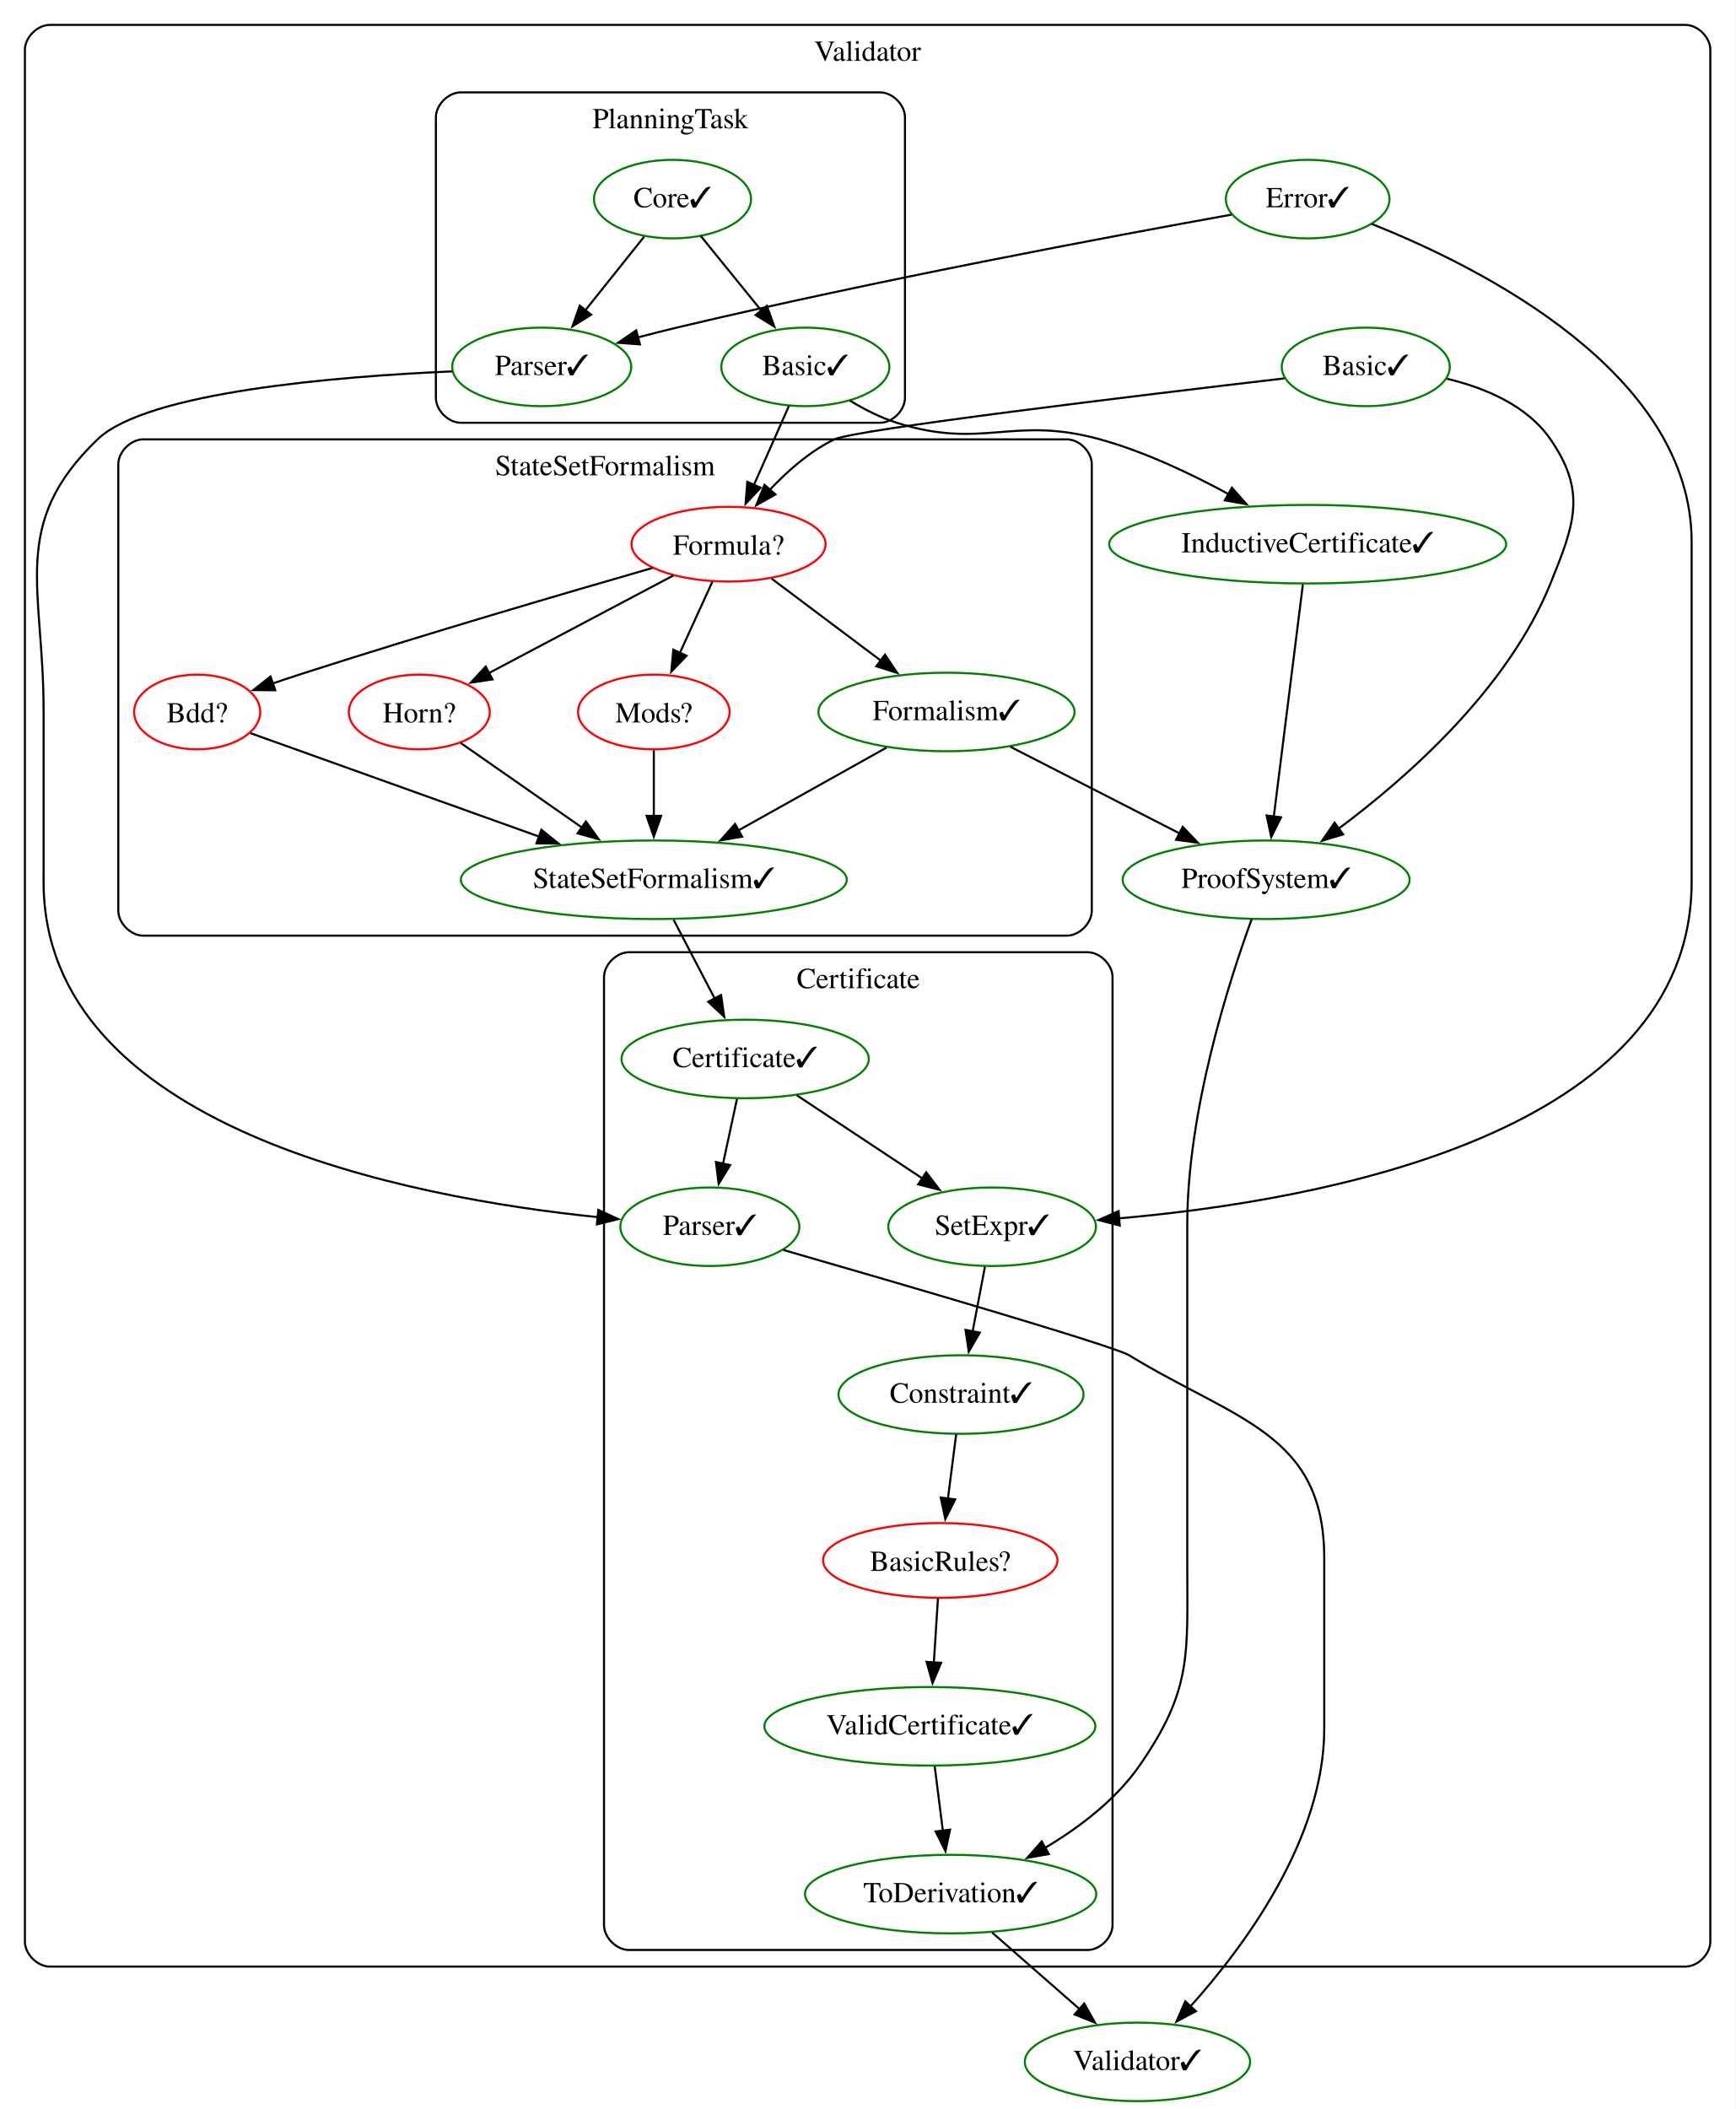
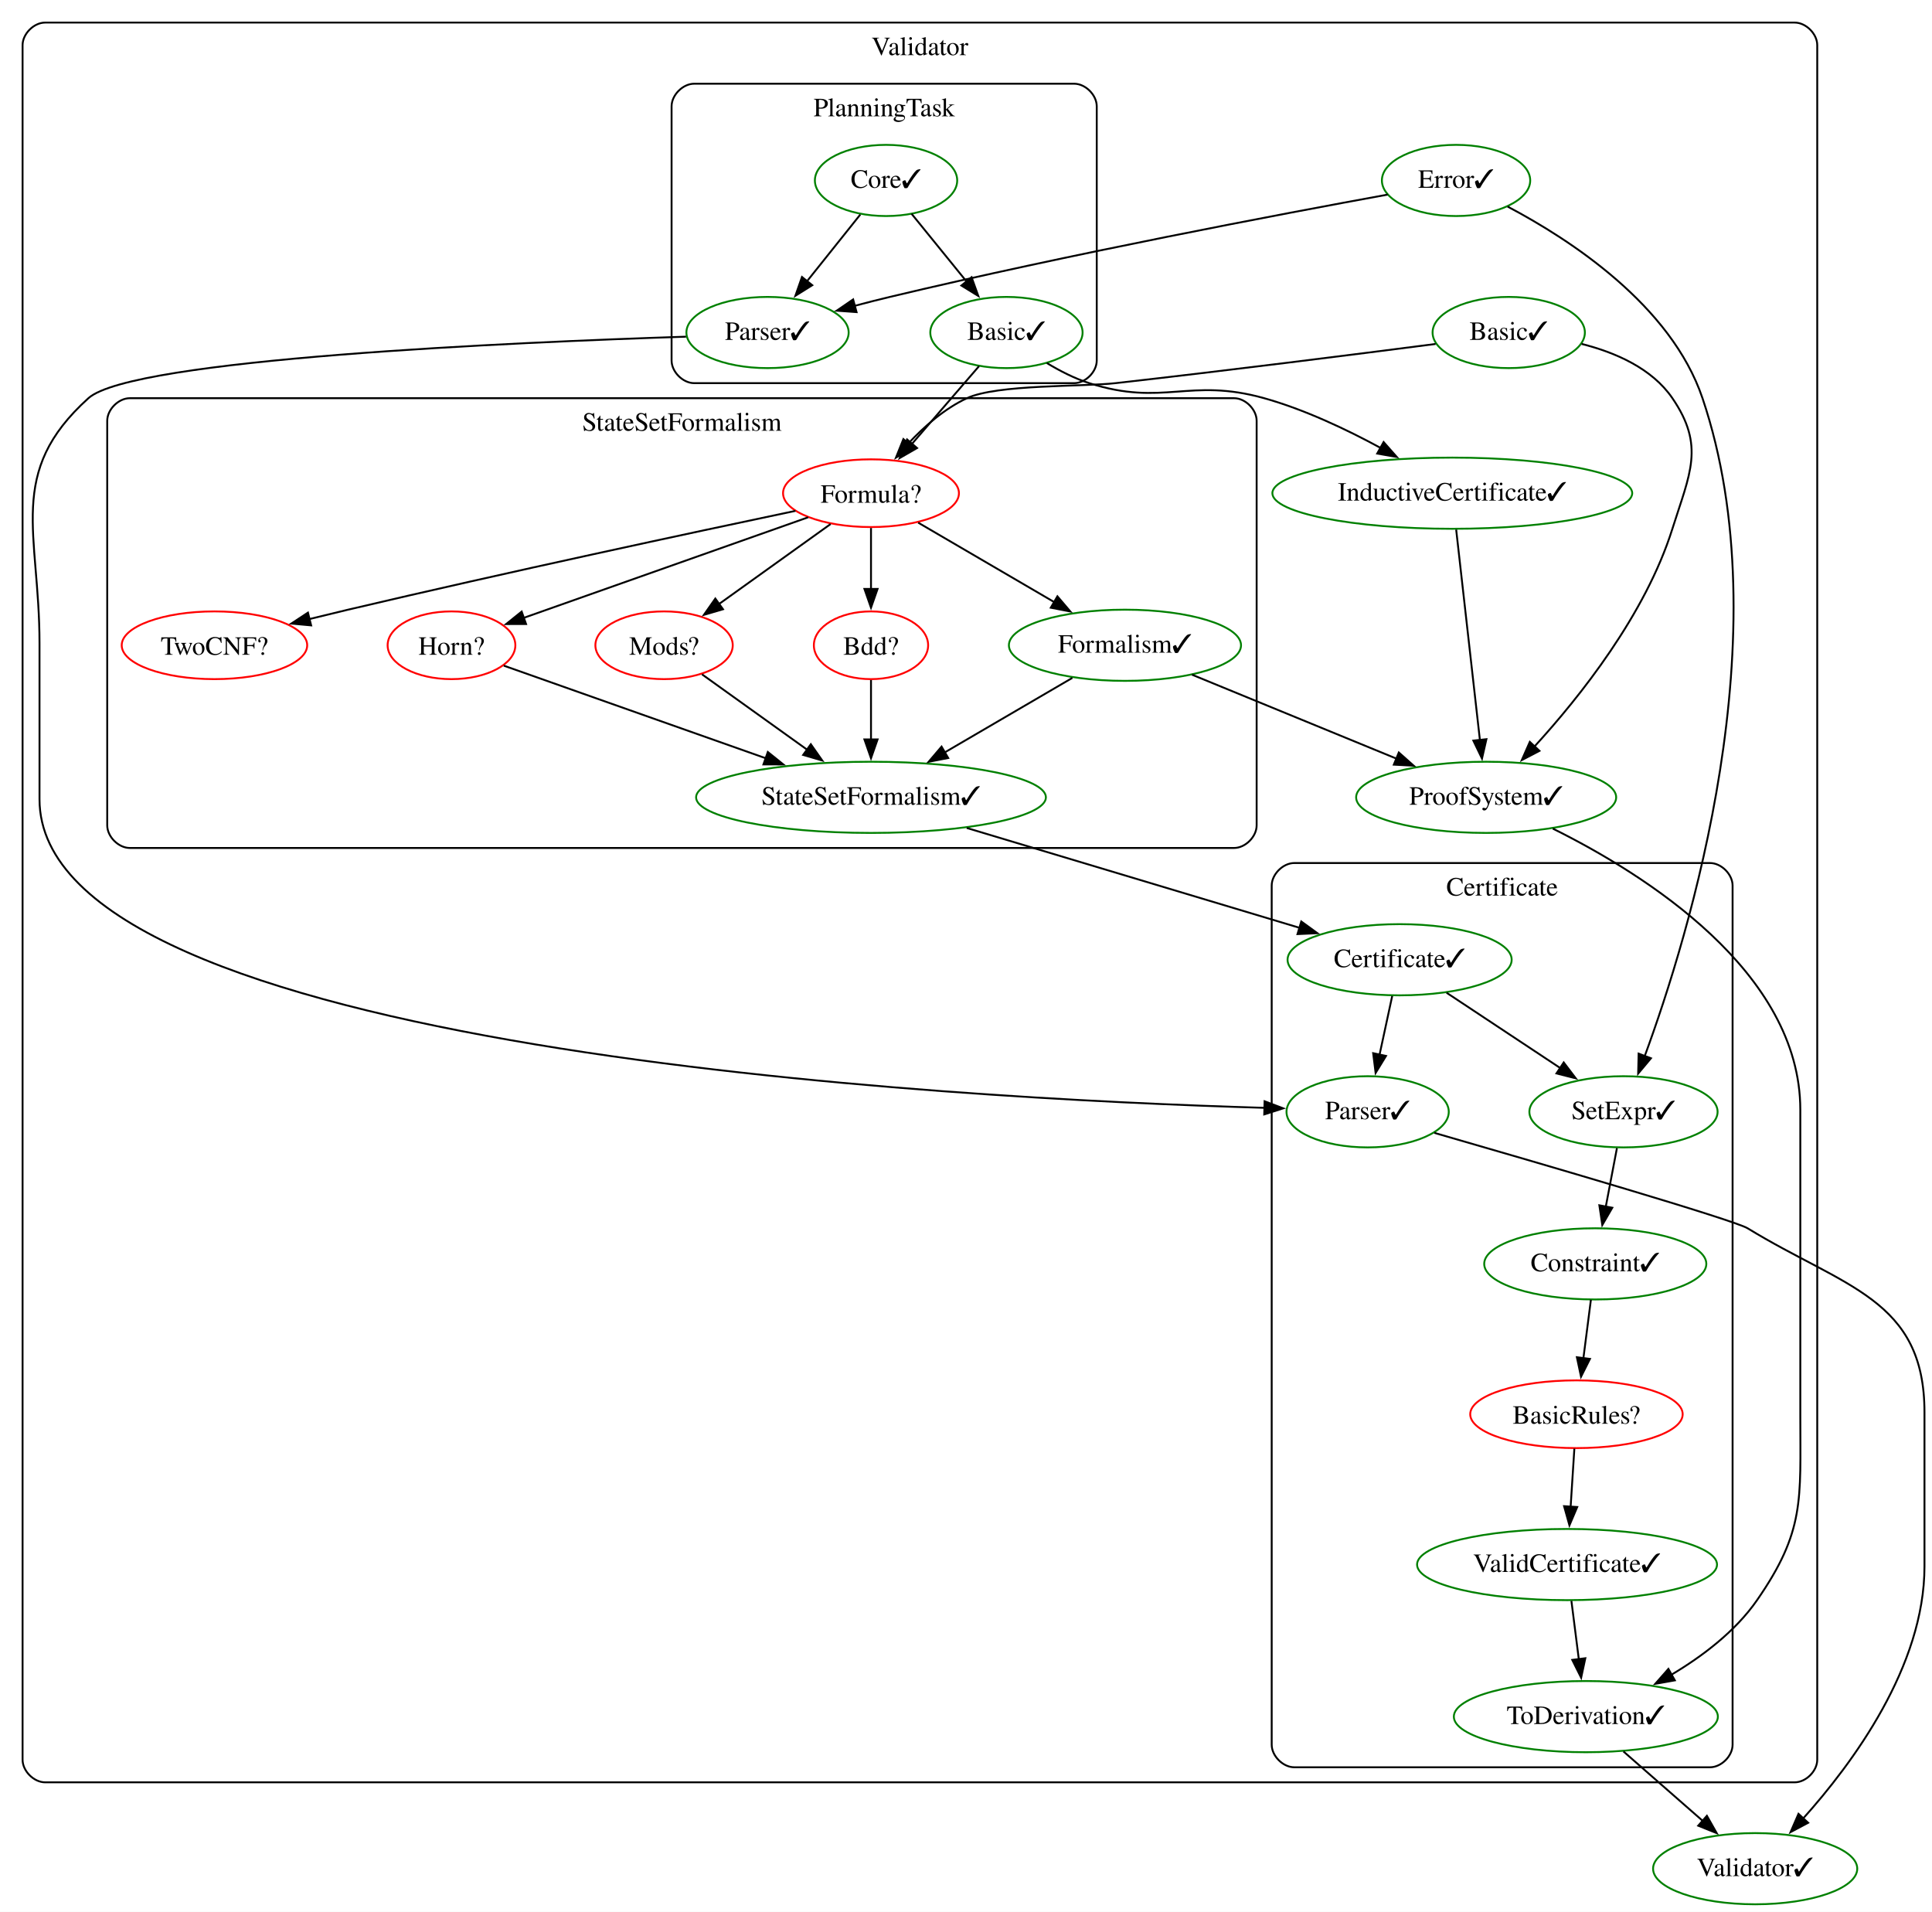
- <svg xmlns="http://www.w3.org/2000/svg" xmlns:xlink="http://www.w3.org/1999/xlink" width="836pt" height="1016pt" viewBox="0.00 0.00 836.00 1016.00">
+ <svg xmlns="http://www.w3.org/2000/svg" xmlns:xlink="http://www.w3.org/1999/xlink" width="1027pt" height="1016pt" viewBox="0.00 0.00 1027.00 1016.00">
  <g id="graph0" class="graph" transform="scale(1 1) rotate(0) translate(4 1012.22)">
-     <polygon fill="white" stroke="none" points="-4,4 -4,-1012.22 832,-1012.22 832,4 -4,4" />
-     <g id="clust94" class="cluster">
-       <path fill="none" stroke="black" d="M20,-64.83C20,-64.83 808,-64.83 808,-64.83 814,-64.83 820,-70.83 820,-76.83 820,-76.83 820,-988.22 820,-988.22 820,-994.22 814,-1000.22 808,-1000.22 808,-1000.22 20,-1000.22 20,-1000.22 14,-1000.22 8,-994.22 8,-988.22 8,-988.22 8,-76.83 8,-76.83 8,-70.83 14,-64.83 20,-64.83" />
-       <text xml:space="preserve" text-anchor="middle" x="414" y="-982.92" font-family="Times,serif" font-size="14.00">Validator</text>
-     </g>
-     <g id="clust95" class="cluster">
-       <path fill="none" stroke="black" d="M299,-72.83C299,-72.83 520,-72.83 520,-72.83 526,-72.83 532,-78.83 532,-84.83 532,-84.83 532,-541.48 532,-541.48 532,-547.48 526,-553.48 520,-553.48 520,-553.48 299,-553.48 299,-553.48 293,-553.48 287,-547.48 287,-541.48 287,-541.48 287,-84.83 287,-84.83 287,-78.83 293,-72.83 299,-72.83" />
-       <text xml:space="preserve" text-anchor="middle" x="409.5" y="-536.18" font-family="Times,serif" font-size="14.00">Certificate</text>
-     </g>
-     <g id="clust96" class="cluster">
-       <path fill="none" stroke="black" d="M218,-808.56C218,-808.56 420,-808.56 420,-808.56 426,-808.56 432,-814.56 432,-820.56 432,-820.56 432,-955.72 432,-955.72 432,-961.72 426,-967.72 420,-967.72 420,-967.72 218,-967.72 218,-967.72 212,-967.72 206,-961.72 206,-955.72 206,-955.72 206,-820.56 206,-820.56 206,-814.56 212,-808.56 218,-808.56" />
-       <text xml:space="preserve" text-anchor="middle" x="319" y="-950.42" font-family="Times,serif" font-size="14.00">PlanningTask</text>
-     </g>
-     <g id="clust97" class="cluster">
-       <path fill="none" stroke="black" d="M65,-561.48C65,-561.48 510,-561.48 510,-561.48 516,-561.48 522,-567.48 522,-573.48 522,-573.48 522,-788.56 522,-788.56 522,-794.56 516,-800.56 510,-800.56 510,-800.56 65,-800.56 65,-800.56 59,-800.56 53,-794.56 53,-788.56 53,-788.56 53,-573.48 53,-573.48 53,-567.48 59,-561.48 65,-561.48" />
-       <text xml:space="preserve" text-anchor="middle" x="287.5" y="-783.26" font-family="Times,serif" font-size="14.00">StateSetFormalism</text>
+     <polygon fill="white" stroke="none" points="-4,4 -4,-1012.22 1023,-1012.22 1023,4 -4,4" />
+     <g id="clust103" class="cluster">
+       <path fill="none" stroke="black" d="M20,-64.83C20,-64.83 950,-64.83 950,-64.83 956,-64.83 962,-70.83 962,-76.83 962,-76.83 962,-988.22 962,-988.22 962,-994.22 956,-1000.22 950,-1000.22 950,-1000.22 20,-1000.22 20,-1000.22 14,-1000.22 8,-994.22 8,-988.22 8,-988.22 8,-76.83 8,-76.83 8,-70.83 14,-64.83 20,-64.83" />
+       <text xml:space="preserve" text-anchor="middle" x="485" y="-982.92" font-family="Times,serif" font-size="14.00">Validator</text>
+     </g>
+     <g id="clust104" class="cluster">
+       <path fill="none" stroke="black" d="M684,-72.83C684,-72.83 905,-72.83 905,-72.83 911,-72.83 917,-78.83 917,-84.83 917,-84.83 917,-541.48 917,-541.48 917,-547.48 911,-553.48 905,-553.48 905,-553.48 684,-553.48 684,-553.48 678,-553.48 672,-547.48 672,-541.48 672,-541.48 672,-84.83 672,-84.83 672,-78.83 678,-72.83 684,-72.83" />
+       <text xml:space="preserve" text-anchor="middle" x="794.5" y="-536.18" font-family="Times,serif" font-size="14.00">Certificate</text>
+     </g>
+     <g id="clust105" class="cluster">
+       <path fill="none" stroke="black" d="M365,-808.56C365,-808.56 567,-808.56 567,-808.56 573,-808.56 579,-814.56 579,-820.56 579,-820.56 579,-955.72 579,-955.72 579,-961.72 573,-967.72 567,-967.72 567,-967.72 365,-967.72 365,-967.72 359,-967.72 353,-961.72 353,-955.72 353,-955.72 353,-820.56 353,-820.56 353,-814.56 359,-808.56 365,-808.56" />
+       <text xml:space="preserve" text-anchor="middle" x="466" y="-950.42" font-family="Times,serif" font-size="14.00">PlanningTask</text>
+     </g>
+     <g id="clust106" class="cluster">
+       <path fill="none" stroke="black" d="M65,-561.48C65,-561.48 652,-561.48 652,-561.48 658,-561.48 664,-567.48 664,-573.48 664,-573.48 664,-788.56 664,-788.56 664,-794.56 658,-800.56 652,-800.56 652,-800.56 65,-800.56 65,-800.56 59,-800.56 53,-794.56 53,-788.56 53,-788.56 53,-573.48 53,-573.48 53,-567.48 59,-561.48 65,-561.48" />
+       <text xml:space="preserve" text-anchor="middle" x="358.5" y="-783.26" font-family="Times,serif" font-size="14.00">StateSetFormalism</text>
    </g>
    <g id="node1" class="node">
      <g id="a_node1">
        <a xlink:href="https://github.com/AmosNico/Master-Thesis/tree/main/validator/Validator.html" xlink:title="Validator✓">
-           <ellipse fill="none" stroke="green" cx="544" cy="-18.92" rx="54.27" ry="18.92" />
-           <text xml:space="preserve" text-anchor="middle" x="544" y="-14.99" font-family="Times,serif" font-size="14.00">Validator✓</text>
+           <ellipse fill="none" stroke="green" cx="929" cy="-18.92" rx="54.27" ry="18.92" />
+           <text xml:space="preserve" text-anchor="middle" x="929" y="-14.99" font-family="Times,serif" font-size="14.00">Validator✓</text>
        </a>
      </g>
    </g>
    <g id="node2" class="node">
      <g id="a_node2">
        <a xlink:href="https://github.com/AmosNico/Master-Thesis/tree/main/validator/Validator/Certificate/Parser.html" xlink:title="Parser✓">
-           <ellipse fill="none" stroke="green" cx="338" cy="-421.24" rx="43.13" ry="18.92" />
-           <text xml:space="preserve" text-anchor="middle" x="338" y="-417.31" font-family="Times,serif" font-size="14.00">Parser✓</text>
+           <ellipse fill="none" stroke="green" cx="723" cy="-421.24" rx="43.13" ry="18.92" />
+           <text xml:space="preserve" text-anchor="middle" x="723" y="-417.31" font-family="Times,serif" font-size="14.00">Parser✓</text>
        </a>
      </g>
    </g>
    <g id="edge1" class="edge">
-       <path fill="none" stroke="black" d="M373.42,-410.06C429.39,-393.91 532.74,-363.77 540,-359.32 591.43,-327.85 634,-321.79 634,-261.49 634,-261.49 634,-261.49 634,-179.58 634,-126.58 595.9,-74.96 569.28,-45.36" />
-       <polygon fill="black" stroke="black" points="572.17,-43.33 562.81,-38.36 567.03,-48.08 572.17,-43.33" />
+       <path fill="none" stroke="black" d="M758.42,-410.06C814.39,-393.91 917.74,-363.77 925,-359.32 976.43,-327.85 1019,-321.79 1019,-261.49 1019,-261.49 1019,-261.49 1019,-179.58 1019,-126.58 980.9,-74.96 954.28,-45.36" />
+       <polygon fill="black" stroke="black" points="957.17,-43.33 947.81,-38.36 952.03,-48.08 957.17,-43.33" />
    </g>
    <g id="node3" class="node">
      <g id="a_node3">
        <a xlink:href="https://github.com/AmosNico/Master-Thesis/tree/main/validator/Validator/Certificate/ToDerivation.html" xlink:title="ToDerivation✓">
-           <ellipse fill="none" stroke="green" cx="454" cy="-99.75" rx="70.18" ry="18.92" />
-           <text xml:space="preserve" text-anchor="middle" x="454" y="-95.82" font-family="Times,serif" font-size="14.00">ToDerivation✓</text>
+           <ellipse fill="none" stroke="green" cx="839" cy="-99.75" rx="70.18" ry="18.92" />
+           <text xml:space="preserve" text-anchor="middle" x="839" y="-95.82" font-family="Times,serif" font-size="14.00">ToDerivation✓</text>
        </a>
      </g>
    </g>
    <g id="edge2" class="edge">
-       <path fill="none" stroke="black" d="M473.97,-81.25C486.38,-70.39 502.5,-56.26 516.15,-44.31" />
-       <polygon fill="black" stroke="black" points="518.34,-47.04 523.56,-37.82 513.73,-41.77 518.34,-47.04" />
+       <path fill="none" stroke="black" d="M858.97,-81.25C871.38,-70.39 887.5,-56.26 901.15,-44.31" />
+       <polygon fill="black" stroke="black" points="903.34,-47.04 908.56,-37.82 898.73,-41.77 903.34,-47.04" />
    </g>
    <g id="node4" class="node">
      <g id="a_node4">
        <a xlink:href="https://github.com/AmosNico/Master-Thesis/tree/main/validator/Validator/PlanningTask/Basic.html" xlink:title="Basic✓">
-           <ellipse fill="none" stroke="green" cx="384" cy="-835.47" rx="40.48" ry="18.92" />
-           <text xml:space="preserve" text-anchor="middle" x="384" y="-831.55" font-family="Times,serif" font-size="14.00">Basic✓</text>
+           <ellipse fill="none" stroke="green" cx="531" cy="-835.47" rx="40.48" ry="18.92" />
+           <text xml:space="preserve" text-anchor="middle" x="531" y="-831.55" font-family="Times,serif" font-size="14.00">Basic✓</text>
        </a>
      </g>
    </g>
    <g id="node5" class="node">
      <g id="a_node5">
        <a xlink:href="https://github.com/AmosNico/Master-Thesis/tree/main/validator/Validator/InductiveCertificate.html" xlink:title="InductiveCertificate✓">
-           <ellipse fill="none" stroke="green" cx="626" cy="-750.06" rx="95.64" ry="18.92" />
-           <text xml:space="preserve" text-anchor="middle" x="626" y="-746.13" font-family="Times,serif" font-size="14.00">InductiveCertificate✓</text>
+           <ellipse fill="none" stroke="green" cx="768" cy="-750.06" rx="95.64" ry="18.92" />
+           <text xml:space="preserve" text-anchor="middle" x="768" y="-746.13" font-family="Times,serif" font-size="14.00">InductiveCertificate✓</text>
        </a>
      </g>
    </g>
    <g id="edge3" class="edge">
-       <path fill="none" stroke="black" d="M405.46,-819.23C412.36,-815.06 420.22,-811.02 428,-808.56 469.66,-795.36 483.89,-812.24 526,-800.56 547.48,-794.6 569.85,-784 587.97,-774.13" />
-       <polygon fill="black" stroke="black" points="589.51,-777.28 596.52,-769.34 586.09,-771.18 589.51,-777.28" />
+       <path fill="none" stroke="black" d="M552.47,-819.25C559.36,-815.08 567.23,-811.04 575,-808.56 614.52,-795.94 628.05,-811.73 668,-800.56 689.46,-794.55 711.84,-783.95 729.96,-774.09" />
+       <polygon fill="black" stroke="black" points="731.49,-777.24 738.51,-769.31 728.08,-771.13 731.49,-777.24" />
    </g>
    <g id="node18" class="node">
      <g id="a_node18">
        <a xlink:href="https://github.com/AmosNico/Master-Thesis/tree/main/validator/Validator/StateSetFormalism/Formula.html" xlink:title="Formula?">
-           <ellipse fill="none" stroke="red" cx="347" cy="-750.06" rx="46.75" ry="18" />
-           <text xml:space="preserve" text-anchor="middle" x="347" y="-745.01" font-family="Times,serif" font-size="14.00">Formula?</text>
+           <ellipse fill="none" stroke="red" cx="459" cy="-750.06" rx="46.75" ry="18" />
+           <text xml:space="preserve" text-anchor="middle" x="459" y="-745.01" font-family="Times,serif" font-size="14.00">Formula?</text>
        </a>
      </g>
    </g>
    <g id="edge22" class="edge">
-       <path fill="none" stroke="black" d="M376.15,-816.78C371.23,-805.69 364.78,-791.15 359.2,-778.57" />
-       <polygon fill="black" stroke="black" points="362.45,-777.26 355.2,-769.53 356.05,-780.09 362.45,-777.26" />
+       <path fill="none" stroke="black" d="M516.43,-817.59C506.12,-805.64 492.11,-789.42 480.51,-775.98" />
+       <polygon fill="black" stroke="black" points="483.48,-774.06 474.29,-768.77 478.18,-778.63 483.48,-774.06" />
    </g>
    <g id="node7" class="node">
      <g id="a_node7">
        <a xlink:href="https://github.com/AmosNico/Master-Thesis/tree/main/validator/Validator/ProofSystem.html" xlink:title="ProofSystem✓">
-           <ellipse fill="none" stroke="green" cx="606" cy="-588.4" rx="69.12" ry="18.92" />
-           <text xml:space="preserve" text-anchor="middle" x="606" y="-584.47" font-family="Times,serif" font-size="14.00">ProofSystem✓</text>
+           <ellipse fill="none" stroke="green" cx="786" cy="-588.4" rx="69.12" ry="18.92" />
+           <text xml:space="preserve" text-anchor="middle" x="786" y="-584.47" font-family="Times,serif" font-size="14.00">ProofSystem✓</text>
        </a>
      </g>
    </g>
    <g id="edge5" class="edge">
-       <path fill="none" stroke="black" d="M623.71,-730.74C620.27,-703.31 613.75,-651.3 609.66,-618.59" />
-       <polygon fill="black" stroke="black" points="613.17,-618.49 608.46,-609 606.23,-619.36 613.17,-618.49" />
+       <path fill="none" stroke="black" d="M770.06,-730.74C773.16,-703.31 779.02,-651.3 782.71,-618.59" />
+       <polygon fill="black" stroke="black" points="786.15,-619.33 783.79,-609 779.19,-618.55 786.15,-619.33" />
    </g>
    <g id="node6" class="node">
      <g id="a_node6">
        <a xlink:href="https://github.com/AmosNico/Master-Thesis/tree/main/validator/Validator/Basic.html" xlink:title="Basic✓">
-           <ellipse fill="none" stroke="green" cx="654" cy="-835.47" rx="40.48" ry="18.92" />
-           <text xml:space="preserve" text-anchor="middle" x="654" y="-831.55" font-family="Times,serif" font-size="14.00">Basic✓</text>
+           <ellipse fill="none" stroke="green" cx="798" cy="-835.47" rx="40.48" ry="18.92" />
+           <text xml:space="preserve" text-anchor="middle" x="798" y="-831.55" font-family="Times,serif" font-size="14.00">Basic✓</text>
        </a>
      </g>
    </g>
    <g id="edge4" class="edge">
-       <path fill="none" stroke="black" d="M693.13,-829.76C711.48,-825.37 731.74,-816.9 743,-800.56 760.51,-775.15 754.56,-759.74 743,-731.14 722.48,-680.39 674.12,-637.72 640.71,-612.85" />
-       <polygon fill="black" stroke="black" points="643.1,-610.25 632.95,-607.2 638.98,-615.91 643.1,-610.25" />
+       <path fill="none" stroke="black" d="M836.73,-829.41C854.55,-824.93 874.11,-816.48 885,-800.56 902.41,-775.09 894.26,-760.57 885,-731.14 870.67,-685.61 835.94,-641.95 811.69,-615.41" />
+       <polygon fill="black" stroke="black" points="814.33,-613.1 804.94,-608.19 809.21,-617.88 814.33,-613.1" />
    </g>
    <g id="edge23" class="edge">
-       <path fill="none" stroke="black" d="M614.73,-829.93C545.4,-821.81 407.63,-805.22 398,-800.56 386.22,-794.85 375.44,-785.37 366.86,-776.23" />
-       <polygon fill="black" stroke="black" points="369.59,-774.02 360.35,-768.83 364.33,-778.65 369.59,-774.02" />
+       <path fill="none" stroke="black" d="M759.13,-829.39C717.18,-823.96 648.4,-815.25 589,-808.56 571.47,-806.58 526,-808 510,-800.56 498.13,-795.03 487.34,-785.58 478.77,-776.42" />
+       <polygon fill="black" stroke="black" points="481.49,-774.21 472.27,-768.98 476.22,-778.82 481.49,-774.21" />
    </g>
    <g id="edge14" class="edge">
-       <path fill="none" stroke="black" d="M599.03,-569.38C588.06,-539.35 568,-476.96 568,-422.24 568,-422.24 568,-422.24 568,-259.49 568,-214.83 570.44,-198.37 545,-161.66 533.51,-145.07 515.89,-131.76 499.22,-121.87" />
-       <polygon fill="black" stroke="black" points="501.31,-119.03 490.88,-117.18 497.88,-125.13 501.31,-119.03" />
+       <path fill="none" stroke="black" d="M821.42,-571.78C870.44,-547.47 953,-495.63 953,-422.24 953,-422.24 953,-422.24 953,-259.49 953,-214.83 955.44,-198.37 930,-161.66 918.51,-145.07 900.89,-131.76 884.22,-121.87" />
+       <polygon fill="black" stroke="black" points="886.31,-119.03 875.88,-117.18 882.88,-125.13 886.31,-119.03" />
    </g>
    <g id="node8" class="node">
      <g id="a_node8">
        <a xlink:href="https://github.com/AmosNico/Master-Thesis/tree/main/validator/Validator/StateSetFormalism/Formalism.html" xlink:title="Formalism✓">
-           <ellipse fill="none" stroke="green" cx="452" cy="-669.23" rx="61.7" ry="18.92" />
-           <text xml:space="preserve" text-anchor="middle" x="452" y="-665.3" font-family="Times,serif" font-size="14.00">Formalism✓</text>
+           <ellipse fill="none" stroke="green" cx="594" cy="-669.23" rx="61.7" ry="18.92" />
+           <text xml:space="preserve" text-anchor="middle" x="594" y="-665.3" font-family="Times,serif" font-size="14.00">Formalism✓</text>
        </a>
      </g>
    </g>
    <g id="edge6" class="edge">
-       <path fill="none" stroke="black" d="M482.79,-652.46C506.17,-640.5 538.56,-623.92 564.26,-610.76" />
-       <polygon fill="black" stroke="black" points="565.81,-613.9 573.12,-606.23 562.62,-607.67 565.81,-613.9" />
+       <path fill="none" stroke="black" d="M629.66,-653.58C660.29,-641.01 704.7,-622.78 738.37,-608.95" />
+       <polygon fill="black" stroke="black" points="739.57,-612.24 747.49,-605.21 736.91,-605.77 739.57,-612.24" />
    </g>
    <g id="node11" class="node">
      <g id="a_node11">
        <a xlink:href="https://github.com/AmosNico/Master-Thesis/tree/main/validator/Validator/StateSetFormalism/StateSetFormalism.html" xlink:title="StateSetFormalism✓">
-           <ellipse fill="none" stroke="green" cx="311" cy="-588.4" rx="92.98" ry="18.92" />
-           <text xml:space="preserve" text-anchor="middle" x="311" y="-584.47" font-family="Times,serif" font-size="14.00">StateSetFormalism✓</text>
+           <ellipse fill="none" stroke="green" cx="459" cy="-588.4" rx="92.98" ry="18.92" />
+           <text xml:space="preserve" text-anchor="middle" x="459" y="-584.47" font-family="Times,serif" font-size="14.00">StateSetFormalism✓</text>
        </a>
      </g>
    </g>
    <g id="edge26" class="edge">
-       <path fill="none" stroke="black" d="M423.13,-652.08C402.49,-640.55 374.45,-624.87 351.57,-612.08" />
-       <polygon fill="black" stroke="black" points="353.55,-609.17 343.11,-607.35 350.13,-615.28 353.55,-609.17" />
+       <path fill="none" stroke="black" d="M566.03,-651.89C546.43,-640.45 519.96,-624.99 498.25,-612.31" />
+       <polygon fill="black" stroke="black" points="500.04,-609.31 489.64,-607.29 496.51,-615.36 500.04,-609.31" />
    </g>
    <g id="node9" class="node">
      <g id="a_node9">
        <a xlink:href="https://github.com/AmosNico/Master-Thesis/tree/main/validator/Validator/Certificate/Constraint.html" xlink:title="Constraint✓">
-           <ellipse fill="none" stroke="green" cx="459" cy="-340.41" rx="59.04" ry="18.92" />
-           <text xml:space="preserve" text-anchor="middle" x="459" y="-336.48" font-family="Times,serif" font-size="14.00">Constraint✓</text>
+           <ellipse fill="none" stroke="green" cx="844" cy="-340.41" rx="59.04" ry="18.92" />
+           <text xml:space="preserve" text-anchor="middle" x="844" y="-336.48" font-family="Times,serif" font-size="14.00">Constraint✓</text>
        </a>
      </g>
    </g>
    <g id="node10" class="node">
      <g id="a_node10">
        <a xlink:href="https://github.com/AmosNico/Master-Thesis/tree/main/validator/Validator/Certificate/BasicRules.html" xlink:title="BasicRules?">
-           <ellipse fill="none" stroke="red" cx="449" cy="-260.49" rx="56.47" ry="18" />
-           <text xml:space="preserve" text-anchor="middle" x="449" y="-255.44" font-family="Times,serif" font-size="14.00">BasicRules?</text>
+           <ellipse fill="none" stroke="red" cx="834" cy="-260.49" rx="56.47" ry="18" />
+           <text xml:space="preserve" text-anchor="middle" x="834" y="-255.44" font-family="Times,serif" font-size="14.00">BasicRules?</text>
        </a>
      </g>
    </g>
    <g id="edge7" class="edge">
-       <path fill="none" stroke="black" d="M456.68,-321.33C455.49,-312.06 454.01,-300.54 452.67,-290.09" />
-       <polygon fill="black" stroke="black" points="456.18,-289.9 451.43,-280.43 449.23,-290.79 456.18,-289.9" />
+       <path fill="none" stroke="black" d="M841.68,-321.33C840.49,-312.06 839.01,-300.54 837.67,-290.09" />
+       <polygon fill="black" stroke="black" points="841.18,-289.9 836.43,-280.43 834.23,-290.79 841.18,-289.9" />
    </g>
    <g id="node16" class="node">
      <g id="a_node16">
        <a xlink:href="https://github.com/AmosNico/Master-Thesis/tree/main/validator/Validator/Certificate/ValidCertificate.html" xlink:title="ValidCertificate✓">
-           <ellipse fill="none" stroke="green" cx="444" cy="-180.58" rx="79.73" ry="18.92" />
-           <text xml:space="preserve" text-anchor="middle" x="444" y="-176.65" font-family="Times,serif" font-size="14.00">ValidCertificate✓</text>
+           <ellipse fill="none" stroke="green" cx="829" cy="-180.58" rx="79.73" ry="18.92" />
+           <text xml:space="preserve" text-anchor="middle" x="829" y="-176.65" font-family="Times,serif" font-size="14.00">ValidCertificate✓</text>
        </a>
      </g>
    </g>
    <g id="edge16" class="edge">
-       <path fill="none" stroke="black" d="M447.89,-242.2C447.31,-233.08 446.57,-221.63 445.9,-211.15" />
-       <polygon fill="black" stroke="black" points="449.41,-211.17 445.27,-201.42 442.42,-211.62 449.41,-211.17" />
+       <path fill="none" stroke="black" d="M832.89,-242.2C832.31,-233.08 831.57,-221.63 830.9,-211.15" />
+       <polygon fill="black" stroke="black" points="834.41,-211.17 830.27,-201.42 827.42,-211.62 834.41,-211.17" />
    </g>
    <g id="node12" class="node">
      <g id="a_node12">
        <a xlink:href="https://github.com/AmosNico/Master-Thesis/tree/main/validator/Validator/Certificate/Certificate.html" xlink:title="Certificate✓">
-           <ellipse fill="none" stroke="green" cx="355" cy="-502.07" rx="59.57" ry="18.92" />
-           <text xml:space="preserve" text-anchor="middle" x="355" y="-498.14" font-family="Times,serif" font-size="14.00">Certificate✓</text>
+           <ellipse fill="none" stroke="green" cx="740" cy="-502.07" rx="59.57" ry="18.92" />
+           <text xml:space="preserve" text-anchor="middle" x="740" y="-498.14" font-family="Times,serif" font-size="14.00">Certificate✓</text>
        </a>
      </g>
    </g>
    <g id="edge8" class="edge">
-       <path fill="none" stroke="black" d="M320.55,-569.1C326.35,-557.97 333.88,-543.54 340.42,-531.01" />
-       <polygon fill="black" stroke="black" points="343.4,-532.87 344.92,-522.38 337.19,-529.63 343.4,-532.87" />
+       <path fill="none" stroke="black" d="M509.89,-572.12C559.98,-557.09 636.17,-534.23 686.99,-518.98" />
+       <polygon fill="black" stroke="black" points="687.72,-522.41 696.3,-516.18 685.71,-515.7 687.72,-522.41" />
    </g>
    <g id="edge11" class="edge">
-       <path fill="none" stroke="black" d="M351.06,-482.78C349.06,-473.53 346.59,-462.07 344.34,-451.62" />
-       <polygon fill="black" stroke="black" points="347.77,-450.94 342.24,-441.9 340.93,-452.41 347.77,-450.94" />
+       <path fill="none" stroke="black" d="M736.06,-482.78C734.06,-473.53 731.59,-462.07 729.34,-451.62" />
+       <polygon fill="black" stroke="black" points="732.77,-450.94 727.24,-441.9 725.93,-452.41 732.77,-450.94" />
    </g>
    <g id="node13" class="node">
      <g id="a_node13">
        <a xlink:href="https://github.com/AmosNico/Master-Thesis/tree/main/validator/Validator/Certificate/SetExpr.html" xlink:title="SetExpr✓">
-           <ellipse fill="none" stroke="green" cx="474" cy="-421.24" rx="50.03" ry="18.92" />
-           <text xml:space="preserve" text-anchor="middle" x="474" y="-417.31" font-family="Times,serif" font-size="14.00">SetExpr✓</text>
+           <ellipse fill="none" stroke="green" cx="859" cy="-421.24" rx="50.03" ry="18.92" />
+           <text xml:space="preserve" text-anchor="middle" x="859" y="-417.31" font-family="Times,serif" font-size="14.00">SetExpr✓</text>
        </a>
      </g>
    </g>
    <g id="edge13" class="edge">
-       <path fill="none" stroke="black" d="M379.95,-484.54C397.47,-472.93 421.12,-457.26 440.32,-444.55" />
-       <polygon fill="black" stroke="black" points="442.23,-447.48 448.64,-439.04 438.37,-441.64 442.23,-447.48" />
+       <path fill="none" stroke="black" d="M764.95,-484.54C782.47,-472.93 806.12,-457.26 825.32,-444.55" />
+       <polygon fill="black" stroke="black" points="827.23,-447.48 833.64,-439.04 823.37,-441.64 827.23,-447.48" />
    </g>
    <g id="edge9" class="edge">
-       <path fill="none" stroke="black" d="M470.52,-401.95C468.76,-392.7 466.58,-381.24 464.59,-370.79" />
-       <polygon fill="black" stroke="black" points="468.05,-370.25 462.74,-361.08 461.17,-371.55 468.05,-370.25" />
+       <path fill="none" stroke="black" d="M855.52,-401.95C853.76,-392.7 851.58,-381.24 849.59,-370.79" />
+       <polygon fill="black" stroke="black" points="853.05,-370.25 847.74,-361.08 846.17,-371.55 853.05,-370.25" />
    </g>
    <g id="node14" class="node">
      <g id="a_node14">
        <a xlink:href="https://github.com/AmosNico/Master-Thesis/tree/main/validator/Validator/PlanningTask/Parser.html" xlink:title="Parser✓">
-           <ellipse fill="none" stroke="green" cx="257" cy="-835.47" rx="43.13" ry="18.92" />
-           <text xml:space="preserve" text-anchor="middle" x="257" y="-831.55" font-family="Times,serif" font-size="14.00">Parser✓</text>
+           <ellipse fill="none" stroke="green" cx="404" cy="-835.47" rx="43.13" ry="18.92" />
+           <text xml:space="preserve" text-anchor="middle" x="404" y="-831.55" font-family="Times,serif" font-size="14.00">Parser✓</text>
        </a>
      </g>
    </g>
    <g id="edge10" class="edge">
-       <path fill="none" stroke="black" d="M213.89,-833.31C158.54,-830.88 66.8,-823.43 43,-800.56 0.41,-759.63 17,-729.29 17,-670.23 17,-670.23 17,-670.23 17,-587.4 17,-468.69 192.7,-435.23 284.13,-425.85" />
-       <polygon fill="black" stroke="black" points="284.25,-429.36 293.87,-424.92 283.58,-422.39 284.25,-429.36" />
+       <path fill="none" stroke="black" d="M360.71,-833.26C269.95,-830.32 66.17,-821.45 43,-800.56 -0.87,-761 17,-729.29 17,-670.23 17,-670.23 17,-670.23 17,-587.4 17,-453.79 502.45,-428.2 668.26,-423.35" />
+       <polygon fill="black" stroke="black" points="668.22,-426.85 678.12,-423.08 668.03,-419.86 668.22,-426.85" />
    </g>
    <g id="node15" class="node">
      <g id="a_node15">
        <a xlink:href="https://github.com/AmosNico/Master-Thesis/tree/main/validator/Validator/Error.html" xlink:title="Error✓">
-           <ellipse fill="none" stroke="green" cx="626" cy="-916.3" rx="39.42" ry="18.92" />
-           <text xml:space="preserve" text-anchor="middle" x="626" y="-912.38" font-family="Times,serif" font-size="14.00">Error✓</text>
+           <ellipse fill="none" stroke="green" cx="770" cy="-916.3" rx="39.42" ry="18.92" />
+           <text xml:space="preserve" text-anchor="middle" x="770" y="-912.38" font-family="Times,serif" font-size="14.00">Error✓</text>
        </a>
      </g>
    </g>
    <g id="edge12" class="edge">
-       <path fill="none" stroke="black" d="M656.96,-904.29C709.63,-883.34 811,-832.45 811,-751.06 811,-751.06 811,-751.06 811,-587.4 811,-465.93 632.29,-433.79 535.15,-425.29" />
-       <polygon fill="black" stroke="black" points="535.48,-421.8 525.23,-424.49 534.92,-428.78 535.48,-421.8" />
+       <path fill="none" stroke="black" d="M797.4,-902.41C830.64,-884.89 884.32,-849.97 901,-800.56 943.26,-675.33 893.86,-514.87 870.22,-450.66" />
+       <polygon fill="black" stroke="black" points="873.6,-449.7 866.8,-441.57 867.05,-452.17 873.6,-449.7" />
    </g>
    <g id="edge18" class="edge">
-       <path fill="none" stroke="black" d="M589.32,-908.82C532,-898.51 417.83,-877.16 322,-854.39 315.95,-852.95 309.61,-851.34 303.37,-849.68" />
-       <polygon fill="black" stroke="black" points="304.33,-846.32 293.76,-847.09 302.51,-853.08 304.33,-846.32" />
+       <path fill="none" stroke="black" d="M733.68,-908.79C676.94,-898.43 563.9,-877.04 469,-854.39 462.95,-852.94 456.61,-851.33 450.37,-849.67" />
+       <polygon fill="black" stroke="black" points="451.33,-846.31 440.77,-847.08 449.51,-853.07 451.33,-846.31" />
    </g>
    <g id="edge15" class="edge">
-       <path fill="none" stroke="black" d="M446.32,-161.29C447.49,-152.04 448.95,-140.58 450.27,-130.13" />
-       <polygon fill="black" stroke="black" points="453.72,-130.79 451.5,-120.43 446.77,-129.91 453.72,-130.79" />
+       <path fill="none" stroke="black" d="M831.32,-161.29C832.49,-152.04 833.95,-140.58 835.27,-130.13" />
+       <polygon fill="black" stroke="black" points="838.72,-130.79 836.5,-120.43 831.77,-129.91 838.72,-130.79" />
    </g>
    <g id="node17" class="node">
      <g id="a_node17">
        <a xlink:href="https://github.com/AmosNico/Master-Thesis/tree/main/validator/Validator/PlanningTask/Core.html" xlink:title="Core✓">
-           <ellipse fill="none" stroke="green" cx="320" cy="-916.3" rx="37.83" ry="18.92" />
-           <text xml:space="preserve" text-anchor="middle" x="320" y="-912.38" font-family="Times,serif" font-size="14.00">Core✓</text>
+           <ellipse fill="none" stroke="green" cx="467" cy="-916.3" rx="37.83" ry="18.92" />
+           <text xml:space="preserve" text-anchor="middle" x="467" y="-912.38" font-family="Times,serif" font-size="14.00">Core✓</text>
        </a>
      </g>
    </g>
    <g id="edge17" class="edge">
-       <path fill="none" stroke="black" d="M333.57,-898.58C342.11,-888.07 353.3,-874.28 362.97,-862.37" />
-       <polygon fill="black" stroke="black" points="365.46,-864.86 369.05,-854.89 360.03,-860.44 365.46,-864.86" />
+       <path fill="none" stroke="black" d="M480.57,-898.58C489.11,-888.07 500.3,-874.28 509.97,-862.37" />
+       <polygon fill="black" stroke="black" points="512.46,-864.86 516.05,-854.89 507.03,-860.44 512.46,-864.86" />
    </g>
    <g id="edge19" class="edge">
-       <path fill="none" stroke="black" d="M306.33,-898.2C298.05,-887.84 287.32,-874.41 277.98,-862.72" />
-       <polygon fill="black" stroke="black" points="280.78,-860.62 271.81,-855 275.31,-864.99 280.78,-860.62" />
+       <path fill="none" stroke="black" d="M453.33,-898.2C445.05,-887.84 434.32,-874.41 424.98,-862.72" />
+       <polygon fill="black" stroke="black" points="427.78,-860.62 418.81,-855 422.31,-864.99 427.78,-860.62" />
    </g>
    <g id="edge21" class="edge">
-       <path fill="none" stroke="black" d="M367.74,-733.48C382.77,-722.2 403.36,-706.74 420.42,-693.93" />
-       <polygon fill="black" stroke="black" points="422.37,-696.84 428.27,-688.04 418.17,-691.25 422.37,-696.84" />
+       <path fill="none" stroke="black" d="M484.08,-734.41C504.4,-722.55 533.36,-705.64 556.45,-692.15" />
+       <polygon fill="black" stroke="black" points="558.09,-695.25 564.96,-687.18 554.56,-689.2 558.09,-695.25" />
    </g>
    <g id="node19" class="node">
      <g id="a_node19">
        <a xlink:href="https://github.com/AmosNico/Master-Thesis/tree/main/validator/Validator/StateSetFormalism/Bdd.html" xlink:title="Bdd?">
-           <ellipse fill="none" stroke="red" cx="91" cy="-669.23" rx="30.37" ry="18" />
-           <text xml:space="preserve" text-anchor="middle" x="91" y="-664.18" font-family="Times,serif" font-size="14.00">Bdd?</text>
+           <ellipse fill="none" stroke="red" cx="459" cy="-669.23" rx="30.37" ry="18" />
+           <text xml:space="preserve" text-anchor="middle" x="459" y="-664.18" font-family="Times,serif" font-size="14.00">Bdd?</text>
        </a>
      </g>
    </g>
    <g id="edge20" class="edge">
-       <path fill="none" stroke="black" d="M310.38,-738.62C269.44,-726.83 201.24,-706.86 143,-688.14 137.87,-686.49 132.48,-684.7 127.19,-682.91" />
-       <polygon fill="black" stroke="black" points="128.61,-679.7 118.02,-679.77 126.34,-686.32 128.61,-679.7" />
+       <path fill="none" stroke="black" d="M459,-731.56C459,-721.97 459,-709.83 459,-698.9" />
+       <polygon fill="black" stroke="black" points="462.5,-699.19 459,-689.19 455.5,-699.19 462.5,-699.19" />
    </g>
    <g id="node20" class="node">
      <g id="a_node20">
        <a xlink:href="https://github.com/AmosNico/Master-Thesis/tree/main/validator/Validator/StateSetFormalism/Horn.html" xlink:title="Horn?">
-           <ellipse fill="none" stroke="red" cx="198" cy="-669.23" rx="33.95" ry="18" />
-           <text xml:space="preserve" text-anchor="middle" x="198" y="-664.18" font-family="Times,serif" font-size="14.00">Horn?</text>
+           <ellipse fill="none" stroke="red" cx="236" cy="-669.23" rx="33.95" ry="18" />
+           <text xml:space="preserve" text-anchor="middle" x="236" y="-664.18" font-family="Times,serif" font-size="14.00">Horn?</text>
        </a>
      </g>
    </g>
    <g id="edge24" class="edge">
-       <path fill="none" stroke="black" d="M320.36,-734.96C295.53,-721.83 258.4,-702.18 231.56,-687.98" />
-       <polygon fill="black" stroke="black" points="233.28,-684.93 222.8,-683.35 230.01,-691.12 233.28,-684.93" />
+       <path fill="none" stroke="black" d="M425.61,-737.26C385.13,-722.94 317.02,-698.87 274.4,-683.8" />
+       <polygon fill="black" stroke="black" points="275.64,-680.53 265.05,-680.5 273.31,-687.13 275.64,-680.53" />
    </g>
    <g id="node21" class="node">
      <g id="a_node21">
        <a xlink:href="https://github.com/AmosNico/Master-Thesis/tree/main/validator/Validator/StateSetFormalism/Mods.html" xlink:title="Mods?">
-           <ellipse fill="none" stroke="red" cx="311" cy="-669.23" rx="36.51" ry="18" />
-           <text xml:space="preserve" text-anchor="middle" x="311" y="-664.18" font-family="Times,serif" font-size="14.00">Mods?</text>
+           <ellipse fill="none" stroke="red" cx="349" cy="-669.23" rx="36.51" ry="18" />
+           <text xml:space="preserve" text-anchor="middle" x="349" y="-664.18" font-family="Times,serif" font-size="14.00">Mods?</text>
        </a>
      </g>
    </g>
    <g id="edge25" class="edge">
-       <path fill="none" stroke="black" d="M339.19,-731.95C334.61,-721.93 328.73,-709.04 323.52,-697.64" />
-       <polygon fill="black" stroke="black" points="326.76,-696.32 319.42,-688.67 320.4,-699.23 326.76,-696.32" />
+       <path fill="none" stroke="black" d="M437.53,-733.67C420.6,-721.54 396.81,-704.49 378.16,-691.12" />
+       <polygon fill="black" stroke="black" points="380.33,-688.37 370.17,-685.39 376.25,-694.06 380.33,-688.37" />
+     </g>
+     <g id="node22" class="node">
+       <g id="a_node22">
+         <a xlink:href="https://github.com/AmosNico/Master-Thesis/tree/main/validator/Validator/StateSetFormalism/TwoCNF.html" xlink:title="TwoCNF?">
+           <ellipse fill="none" stroke="red" cx="110" cy="-669.23" rx="49.3" ry="18" />
+           <text xml:space="preserve" text-anchor="middle" x="110" y="-664.18" font-family="Times,serif" font-size="14.00">TwoCNF?</text>
+         </a>
+       </g>
+     </g>
+     <g id="edge30" class="edge">
+       <path fill="none" stroke="black" d="M418.86,-740.68C364.73,-729.28 265.4,-708.03 181,-688.14 174.26,-686.55 167.17,-684.83 160.19,-683.1" />
+       <polygon fill="black" stroke="black" points="161.4,-679.79 150.85,-680.76 159.7,-686.58 161.4,-679.79" />
    </g>
    <g id="edge27" class="edge">
-       <path fill="none" stroke="black" d="M116.67,-659.03C150.59,-646.87 211.27,-625.13 255.82,-609.17" />
-       <polygon fill="black" stroke="black" points="256.83,-612.52 265.07,-605.85 254.47,-605.93 256.83,-612.52" />
+       <path fill="none" stroke="black" d="M459,-650.73C459,-641.44 459,-629.76 459,-619.09" />
+       <polygon fill="black" stroke="black" points="462.5,-619.18 459,-609.18 455.5,-619.18 462.5,-619.18" />
    </g>
    <g id="edge28" class="edge">
-       <path fill="none" stroke="black" d="M217.94,-654.31C234.09,-643.05 257.23,-626.91 276.39,-613.54" />
-       <polygon fill="black" stroke="black" points="278.27,-616.49 284.47,-607.9 274.27,-610.75 278.27,-616.49" />
+       <path fill="none" stroke="black" d="M263.79,-658.4C298.52,-646.12 358.79,-624.82 403.2,-609.12" />
+       <polygon fill="black" stroke="black" points="404.15,-612.5 412.41,-605.87 401.82,-605.9 404.15,-612.5" />
    </g>
    <g id="edge29" class="edge">
-       <path fill="none" stroke="black" d="M311,-650.73C311,-641.44 311,-629.76 311,-619.09" />
-       <polygon fill="black" stroke="black" points="314.5,-619.18 311,-609.18 307.5,-619.18 314.5,-619.18" />
+       <path fill="none" stroke="black" d="M369.18,-653.77C384.81,-642.56 406.82,-626.79 425.14,-613.66" />
+       <polygon fill="black" stroke="black" points="427.01,-616.63 433.1,-607.96 422.93,-610.94 427.01,-616.63" />
    </g>
  </g>
</svg>
